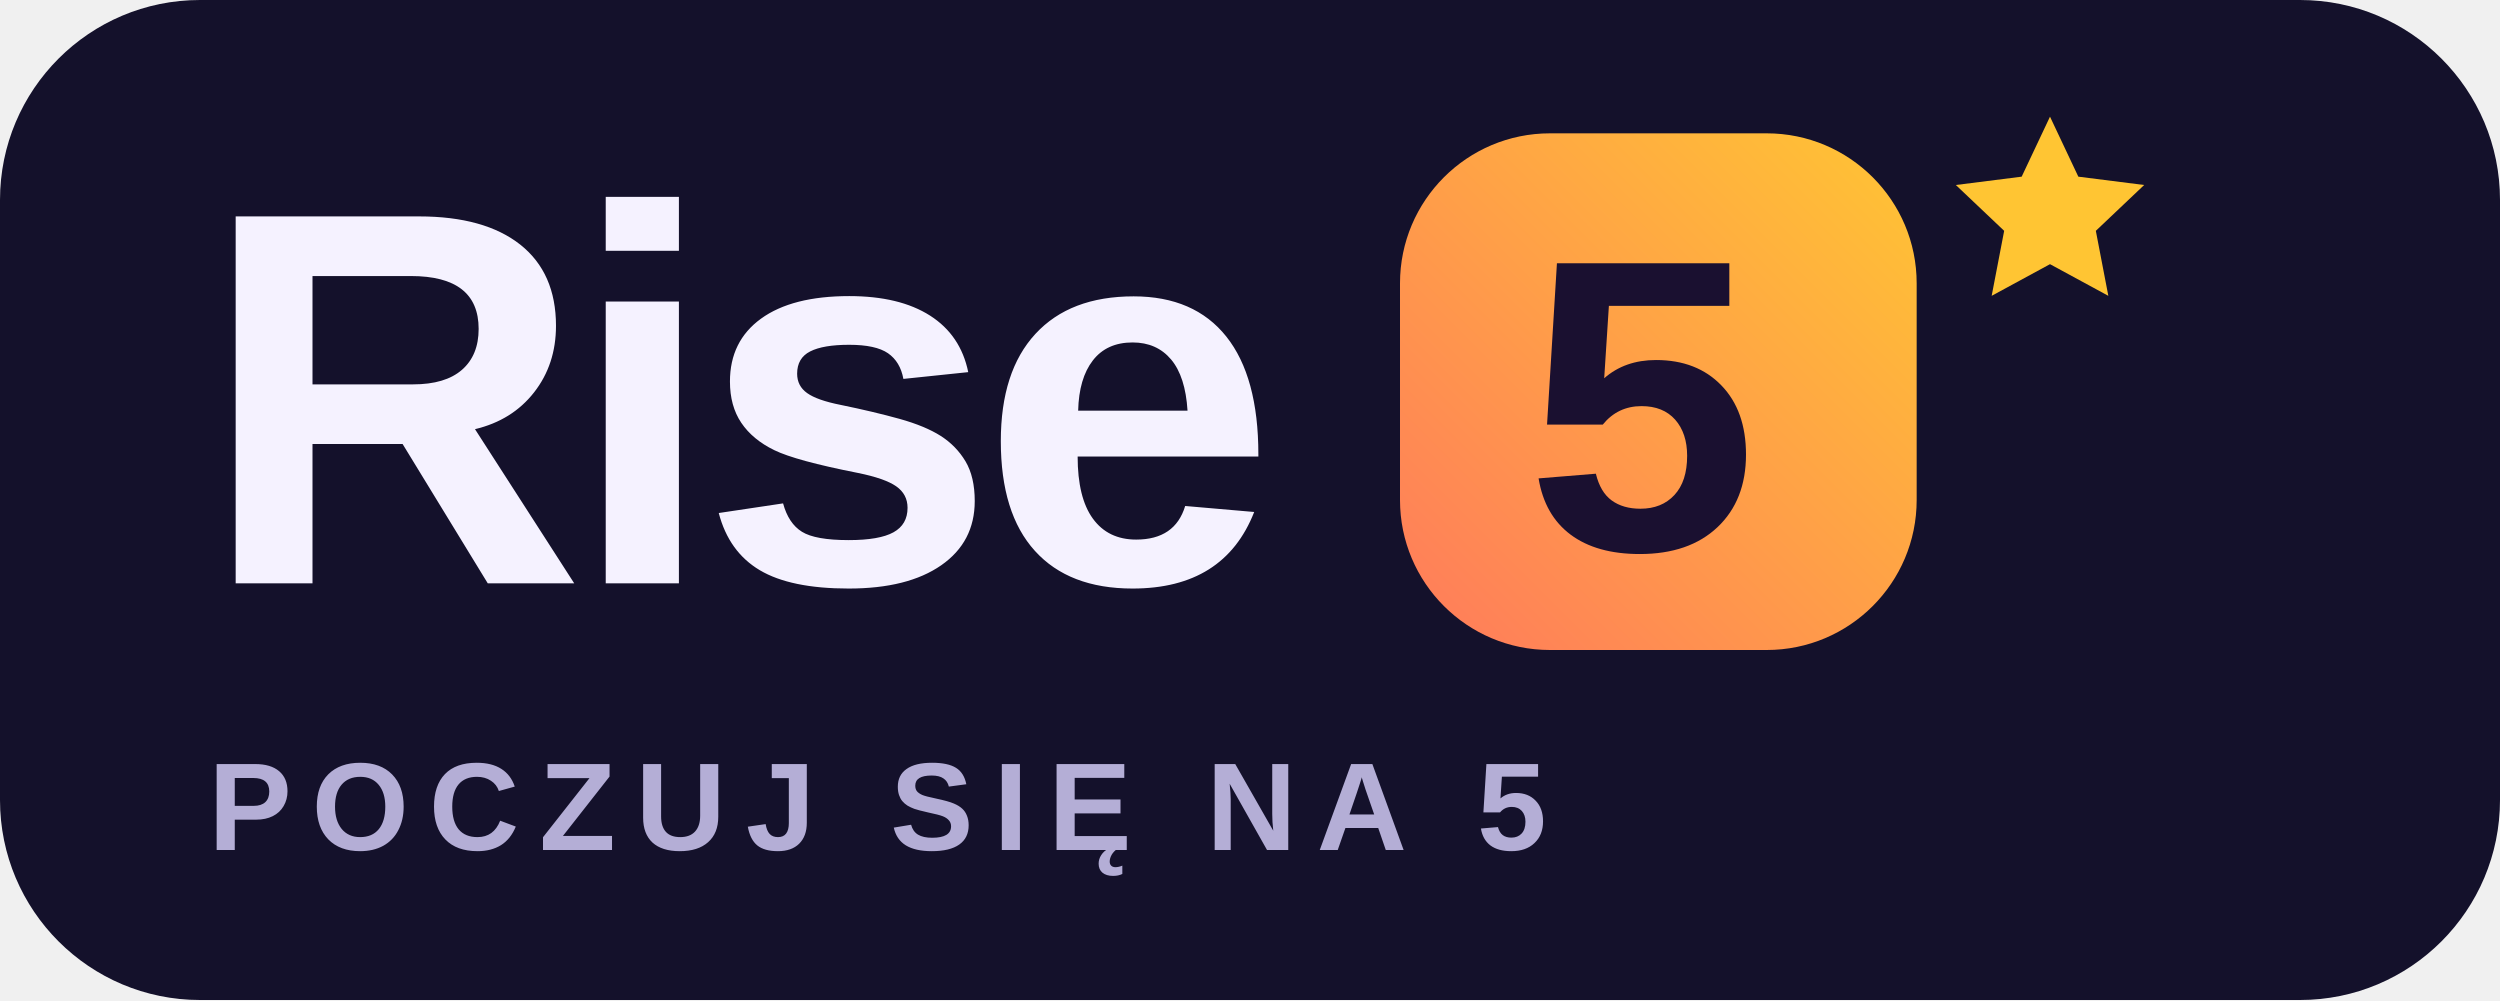
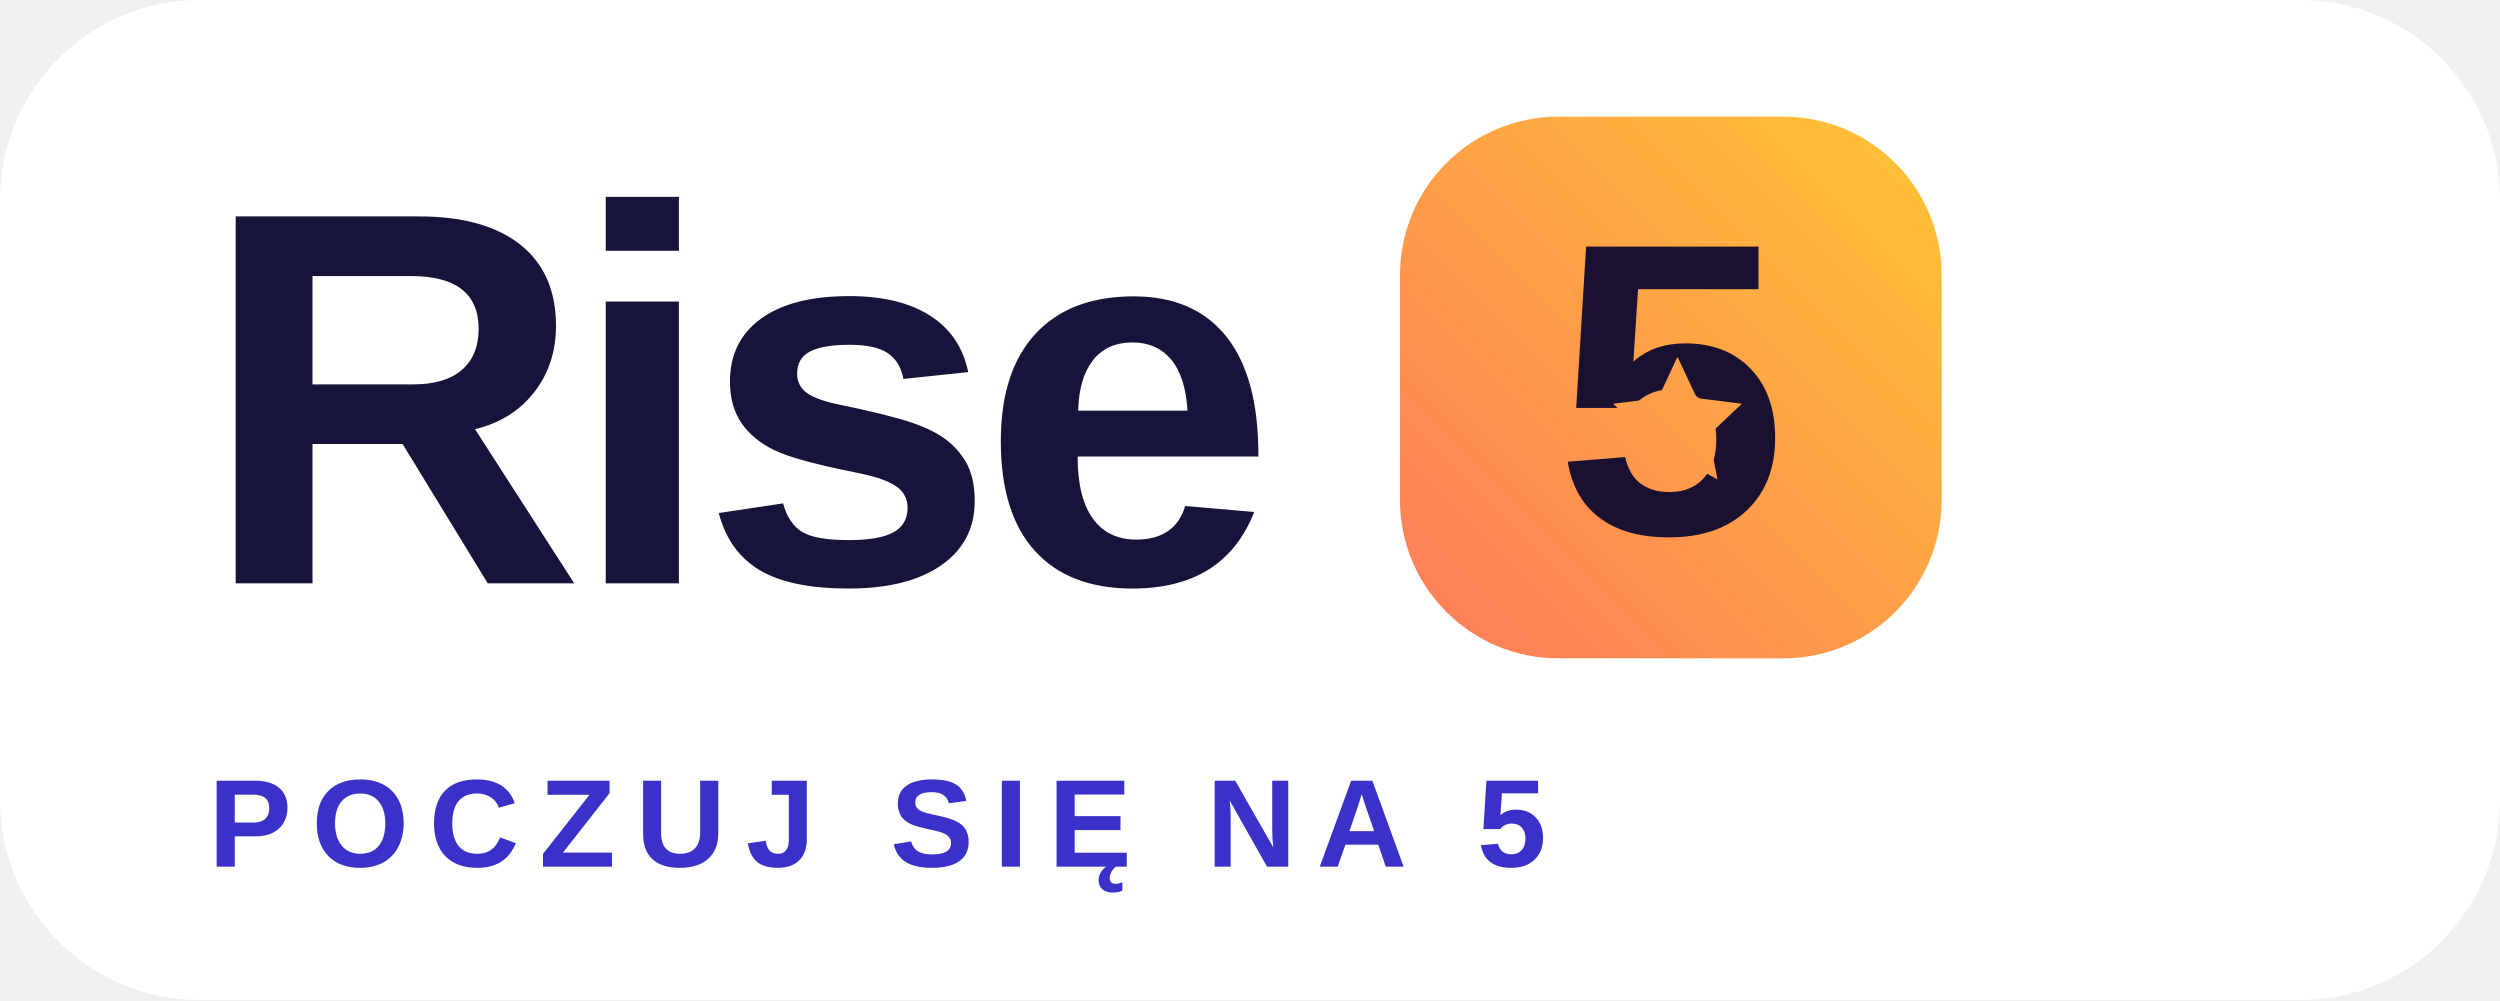
<svg xmlns="http://www.w3.org/2000/svg" viewBox="0 0 300 120" role="img" aria-label="Rise5. Poczuj się na 5">
  <defs>
    <linearGradient id="sun" x1="0" y1="1" x2="1" y2="0">
      <stop offset="0" stop-color="#FF7A5C" />
      <stop offset="1" stop-color="#FFC533" />
    </linearGradient>
+     <mask id="star">
+       <rect width="300" height="120" fill="#fff" />
+       <path transform="translate(192.300 41.700) scale(.75)" fill="#000" d="M12 1.5l3.1 6.6 7.2.9-5.3 5 1.4 7.1L12 17.6l-6.4 3.5 1.4-7.1-5.3-5 7.2-.9z" />
+     </mask>
  </defs>
-   <rect width="300" height="120" rx="24" fill="#14112B" />
-   <text x="24" y="70" font-family="'Bricolage Grotesque','Arial Black',Arial,sans-serif" font-weight="800" font-size="64" letter-spacing="-2" fill="#F5F2FF">Rise</text>
-   <rect x="168" y="16" width="62" height="62" rx="18" fill="url(#sun)" />
-   <text x="197" y="66" text-anchor="middle" font-family="'Bricolage Grotesque','Arial Black',Arial,sans-serif" font-weight="800" font-size="50" fill="#1A1030">5</text>
-   <path fill="#FFC533" d="M246 14l3.4 7.2 7.9 1-5.8 5.5 1.5 7.8-7-3.8-7 3.8 1.5-7.8-5.8-5.5 7.9-1z" />
-   <text x="25" y="102" font-family="'Instrument Sans',Arial,sans-serif" font-weight="600" font-size="15" letter-spacing="2.4" fill="#B4AED6">POCZUJ SIĘ NA 5</text>
+   <rect width="300" height="120" rx="24" fill="#FFFFFF" />
+   <text x="24" y="70" font-family="'Bricolage Grotesque','Arial Black',Arial,sans-serif" font-weight="800" font-size="64" letter-spacing="-2" fill="#16143A">Rise</text>
+   <rect x="168" y="14" width="65" height="65" rx="19" fill="url(#sun)" />
+   <text mask="url(#star)" x="200.500" y="64" text-anchor="middle" font-family="'Bricolage Grotesque','Arial Black',Arial,sans-serif" font-weight="800" font-size="50" fill="#1A1030">5</text>
+   <text x="25" y="104" font-family="'Instrument Sans',Arial,sans-serif" font-weight="600" font-size="15" letter-spacing="2.4" fill="#3A31C8">POCZUJ SIĘ NA 5</text>
</svg>
